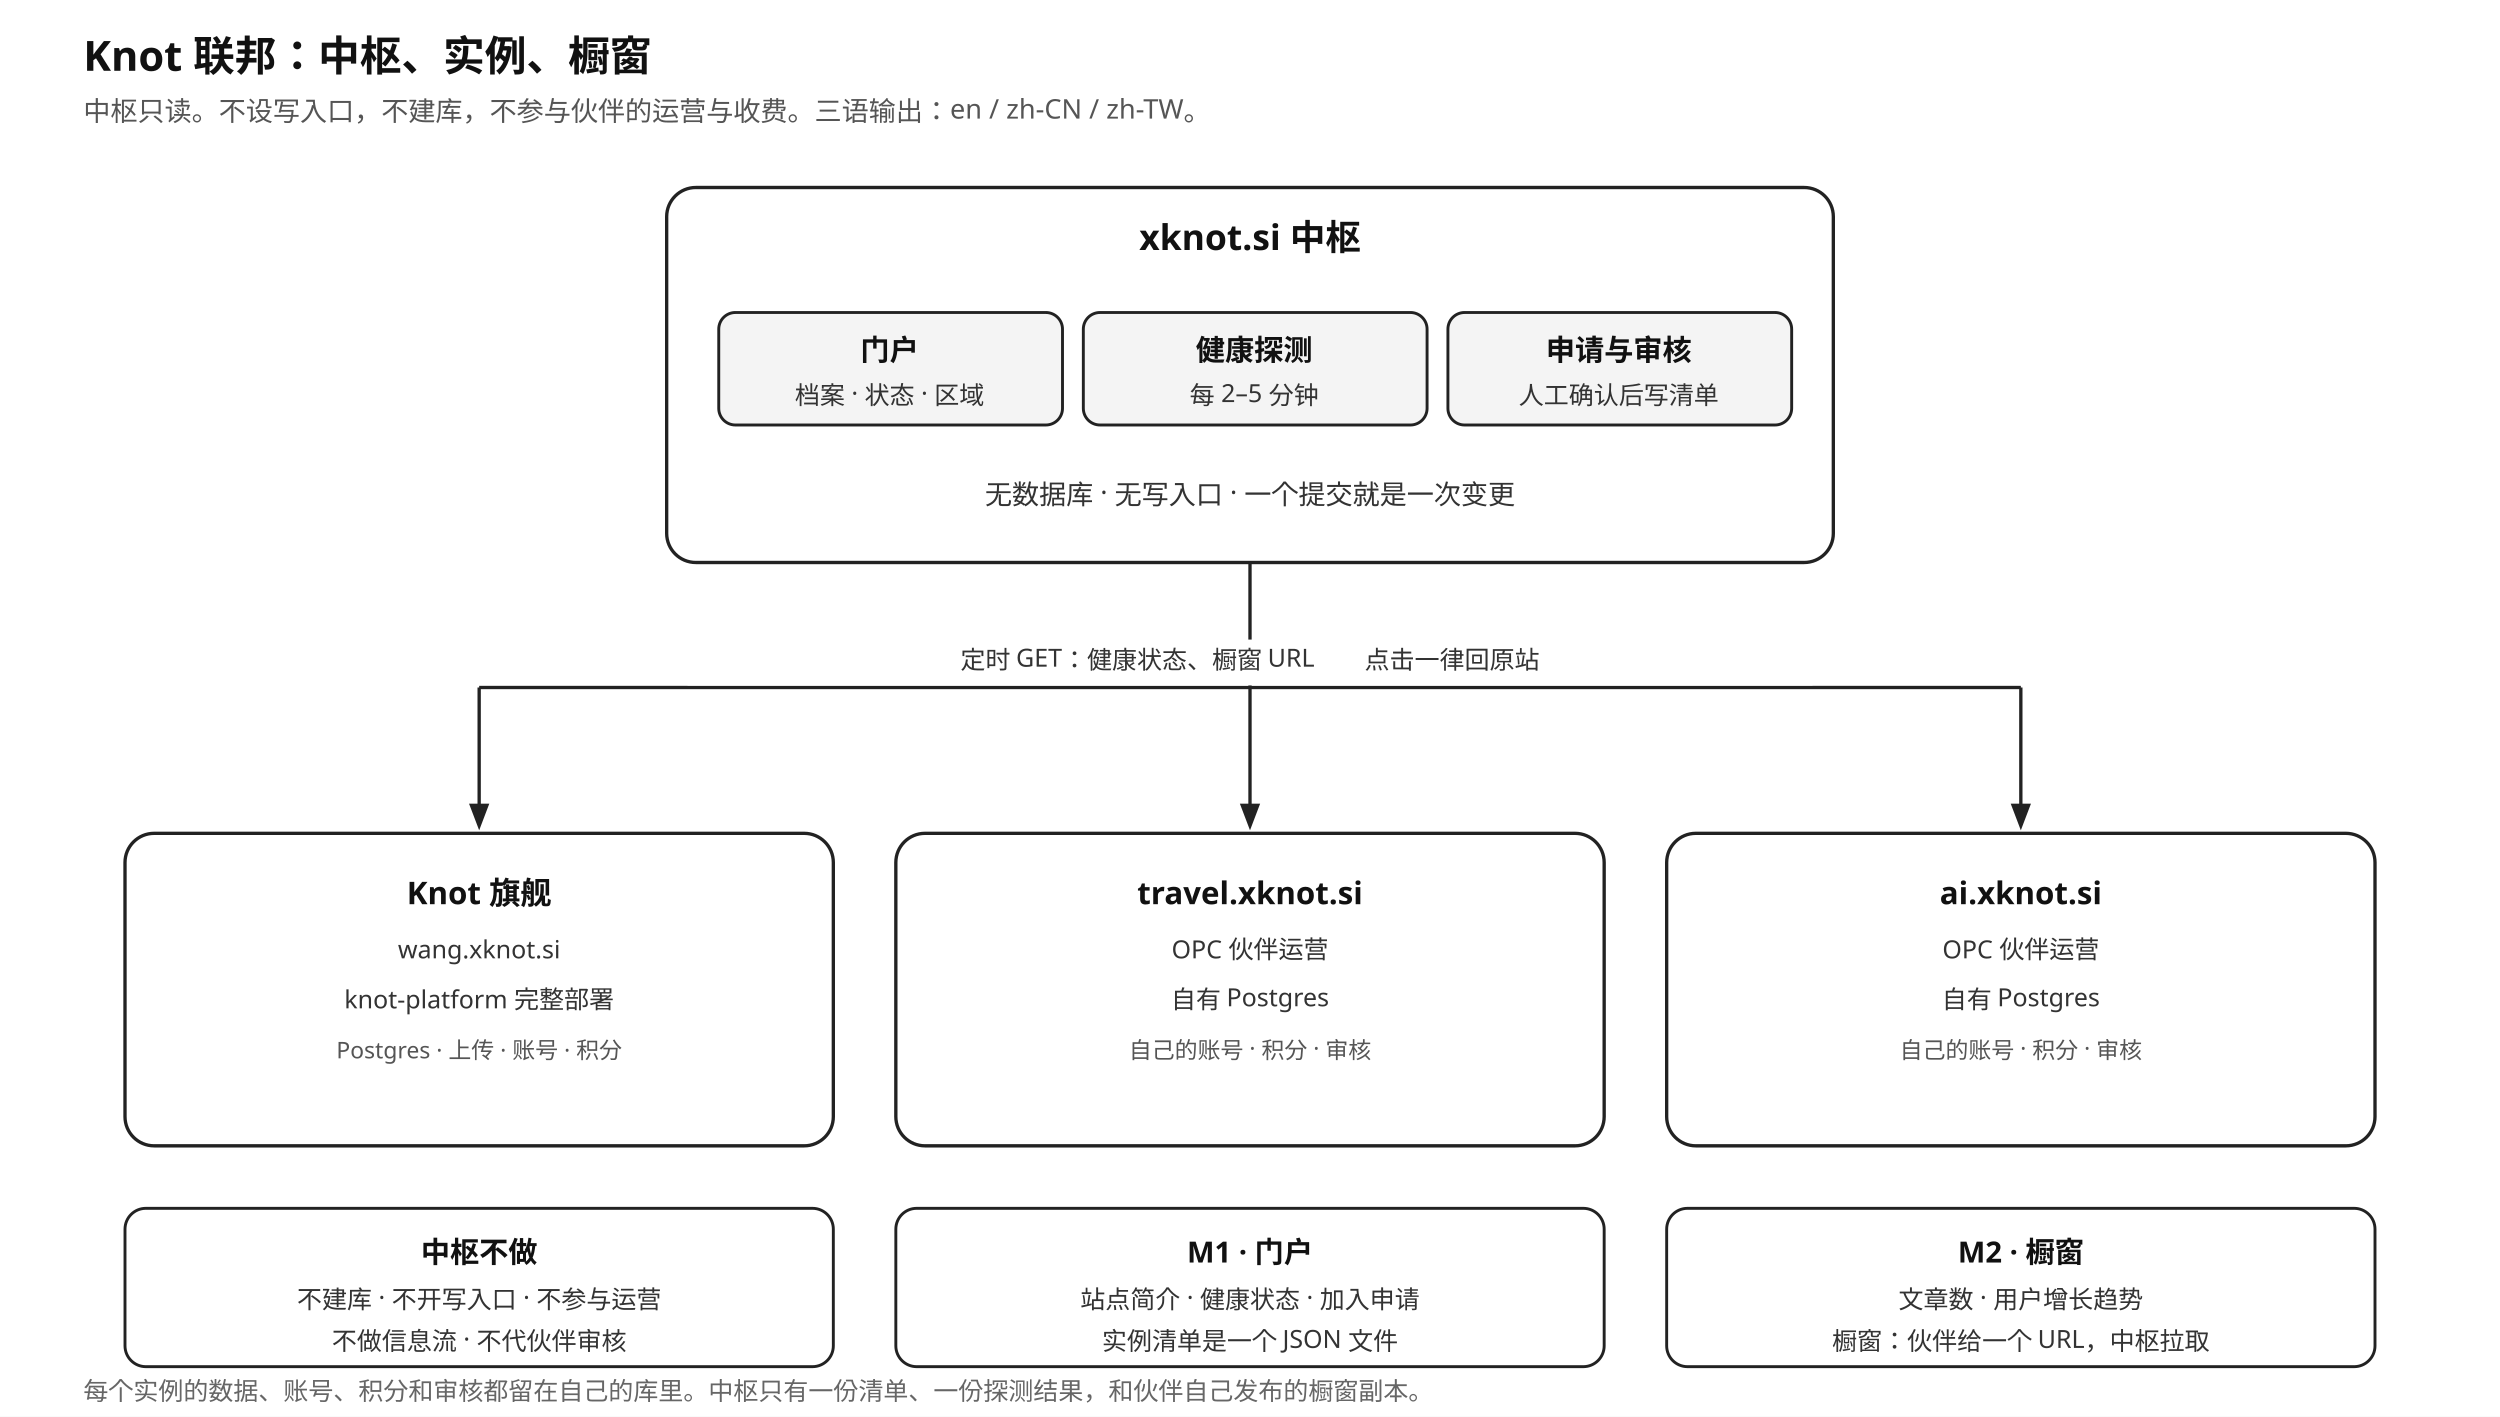
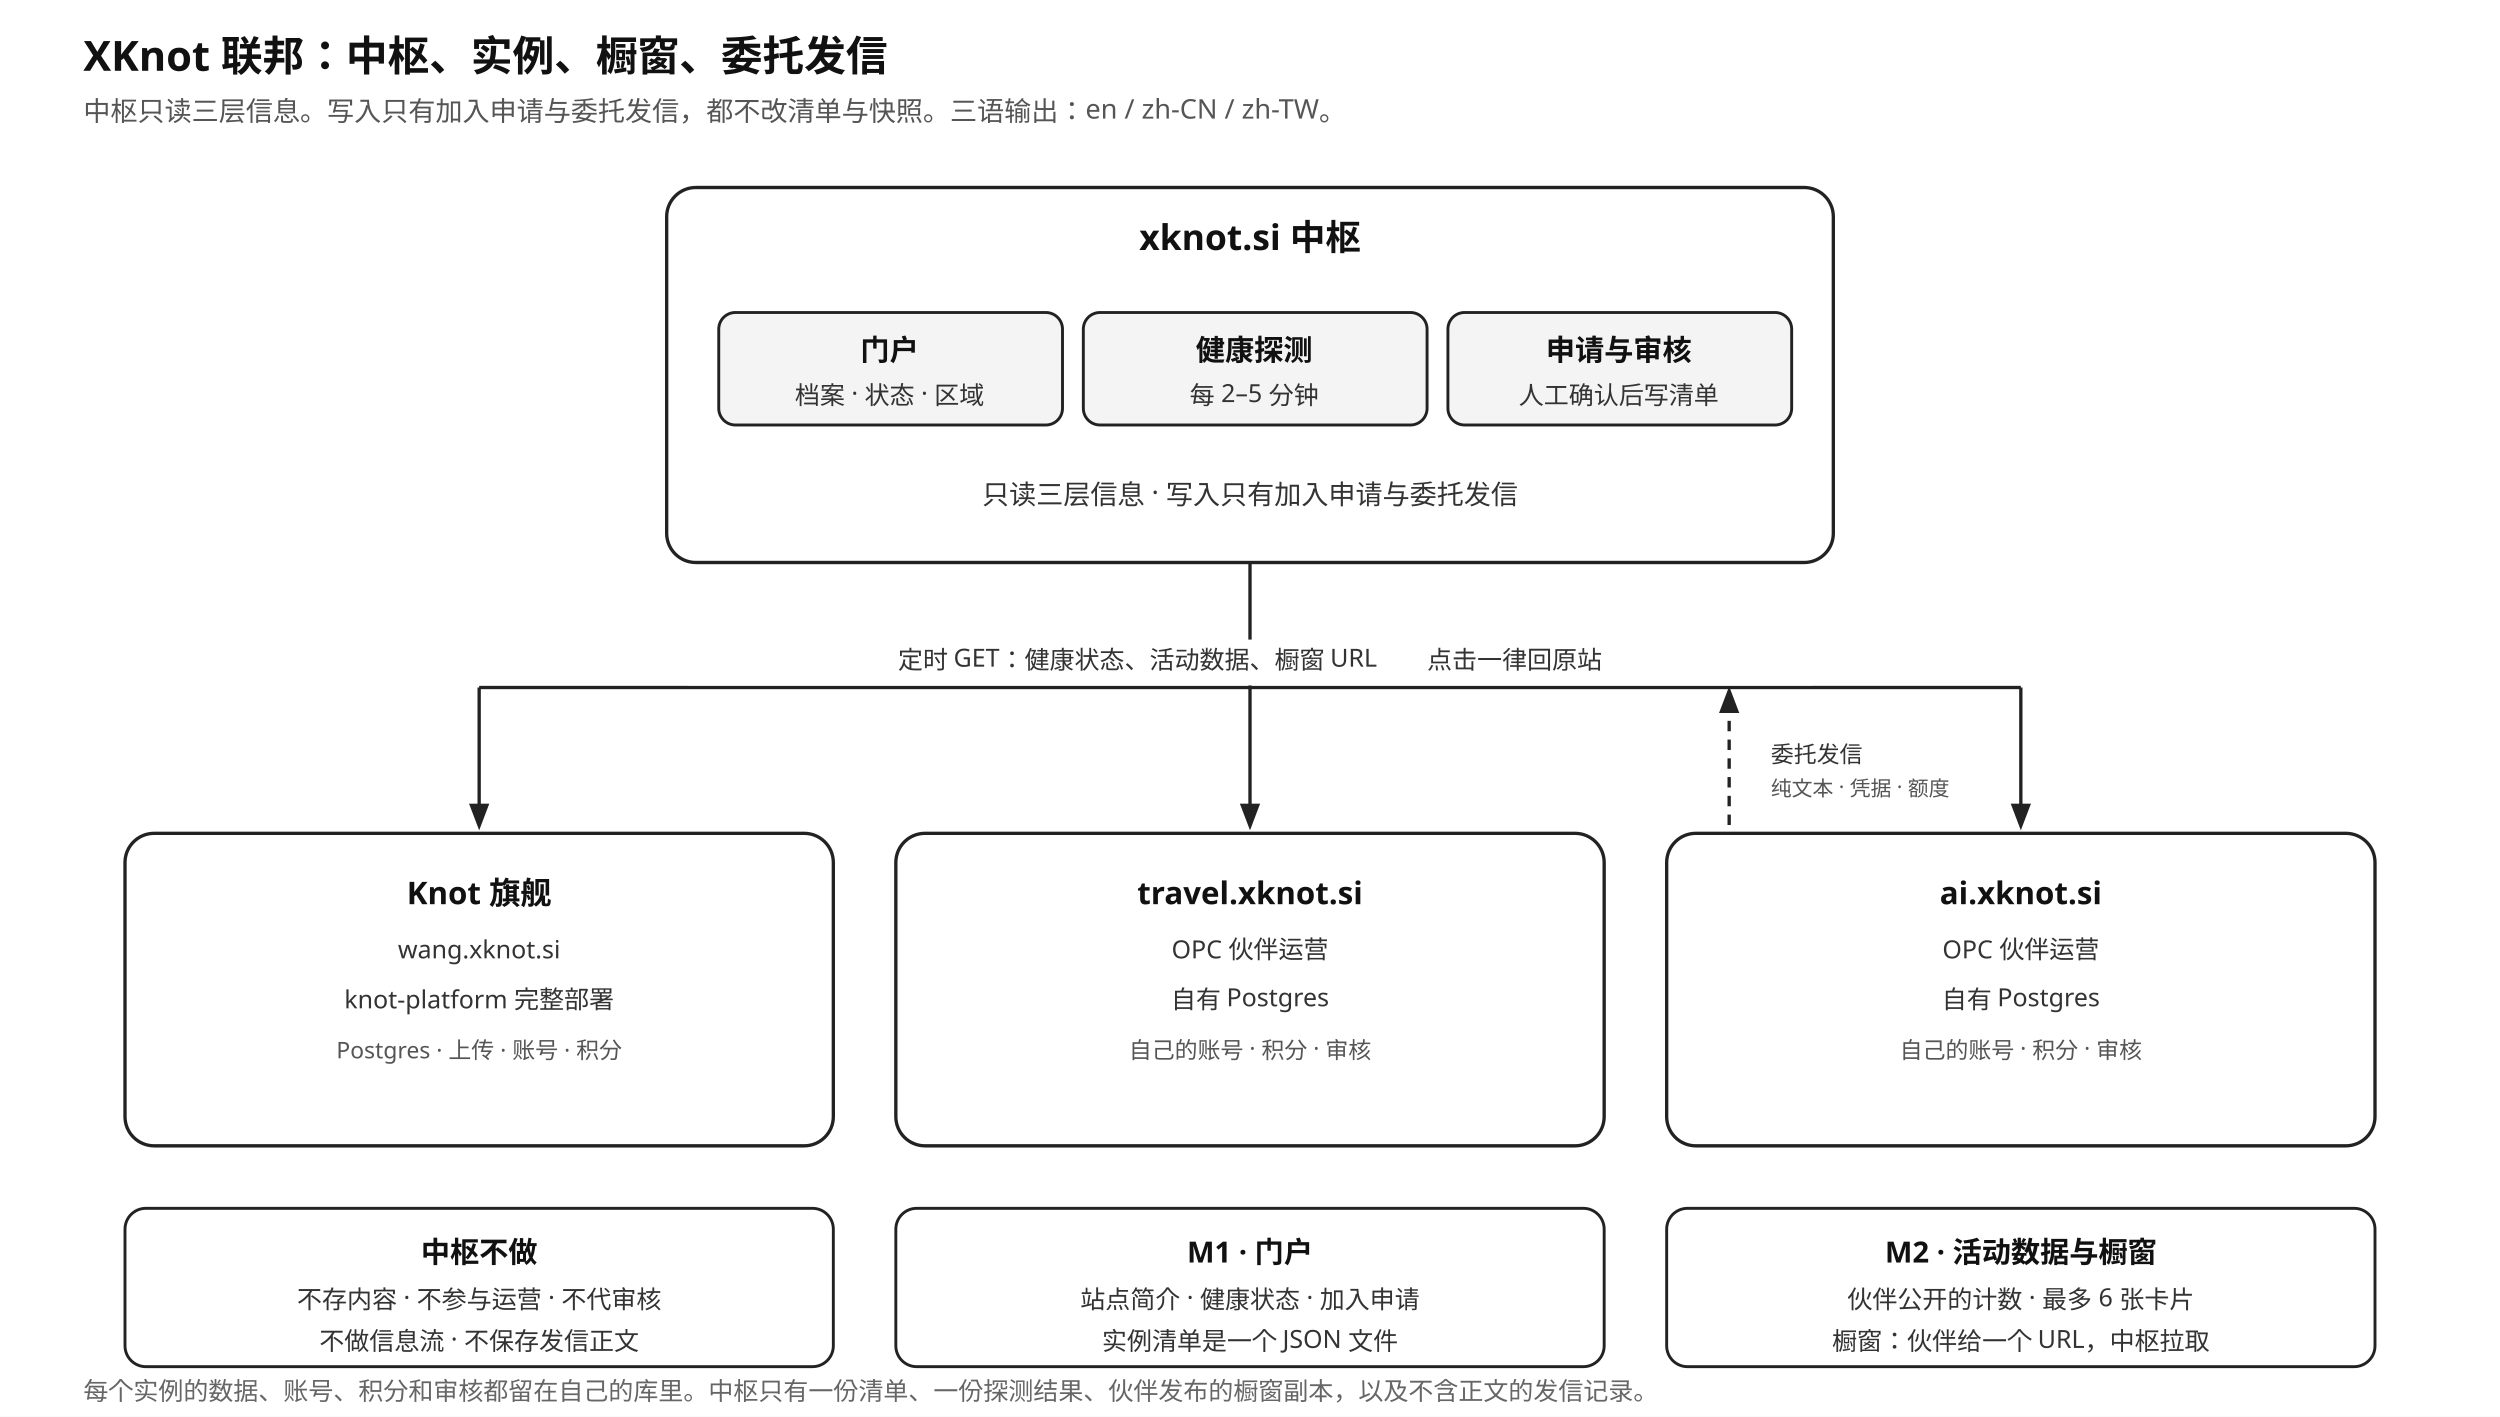
<svg xmlns="http://www.w3.org/2000/svg" width="1200" height="680" viewBox="0 0 1200 680">
  <defs>
    <marker id="arrow" viewBox="0 0 10 10" refX="8" refY="5" markerWidth="8" markerHeight="8" orient="auto">
      <path d="M 0 1.2 L 10 5 L 0 8.8 Z" fill="#222" />
    </marker>
  </defs>
  <rect width="1200" height="680" fill="#ffffff" />
  <rect x="320" y="90" width="560" height="180" rx="14" fill="#ffffff" stroke="#222" stroke-width="1.6" />
  <g fill="#f4f4f4" stroke="#222" stroke-width="1.4">
    <rect x="345" y="150" width="165" height="54" rx="8" />
    <rect x="520" y="150" width="165" height="54" rx="8" />
    <rect x="695" y="150" width="165" height="54" rx="8" />
  </g>
  <rect x="60" y="400" width="340" height="150" rx="14" fill="#ffffff" stroke="#222" stroke-width="1.6" />
  <rect x="430" y="400" width="340" height="150" rx="14" fill="#ffffff" stroke="#222" stroke-width="1.6" />
  <rect x="800" y="400" width="340" height="150" rx="14" fill="#ffffff" stroke="#222" stroke-width="1.6" />
  <g fill="none" stroke="#222" stroke-width="1.6">
    <line x1="600" y1="270" x2="600" y2="330" />
    <line x1="230" y1="330" x2="970" y2="330" />
    <line x1="230" y1="330" x2="230" y2="396" marker-end="url(#arrow)" />
    <line x1="600" y1="330" x2="600" y2="396" marker-end="url(#arrow)" />
    <line x1="970" y1="330" x2="970" y2="396" marker-end="url(#arrow)" />
+     <line x1="830" y1="396" x2="830" y2="332" stroke-dasharray="5 4" marker-end="url(#arrow)" />
  </g>
  <rect x="330" y="307" width="540" height="22" fill="#ffffff" />
  <rect x="60" y="580" width="340" height="76" rx="10" fill="#ffffff" stroke="#222" stroke-width="1.4" />
  <rect x="430" y="580" width="340" height="76" rx="10" fill="#ffffff" stroke="#222" stroke-width="1.4" />
  <rect x="800" y="580" width="340" height="76" rx="10" fill="#ffffff" stroke="#222" stroke-width="1.4" />
  <g font-family="PingFang SC, Hiragino Sans GB, sans-serif" text-anchor="middle">
    <text x="600" y="120" font-size="17" font-weight="600" fill="#111">xknot.si 中枢</text>
    <text x="427" y="173" font-size="14" font-weight="600" fill="#111">门户</text>
    <text x="427" y="194" font-size="12" fill="#333">档案 · 状态 · 区域</text>
    <text x="602" y="173" font-size="14" font-weight="600" fill="#111">健康探测</text>
    <text x="602" y="194" font-size="12" fill="#333">每 2–5 分钟</text>
    <text x="777" y="173" font-size="14" font-weight="600" fill="#111">申请与审核</text>
    <text x="777" y="194" font-size="12" fill="#333">人工确认后写清单</text>
-     <text x="600" y="242" font-size="13" fill="#333">无数据库 · 无写入口 · 一个提交就是一次变更</text>
+     <text x="600" y="242" font-size="13" fill="#333">只读三层信息 · 写入只有加入申请与委托发信</text>
    <text x="230" y="434" font-size="15" font-weight="600" fill="#111">Knot 旗舰</text>
    <text x="230" y="460" font-size="12" fill="#333">wang.xknot.si</text>
    <text x="230" y="484" font-size="12" fill="#333">knot-platform 完整部署</text>
    <text x="230" y="508" font-size="11" fill="#555">Postgres · 上传 · 账号 · 积分</text>
    <text x="600" y="434" font-size="15" font-weight="600" fill="#111">travel.xknot.si</text>
    <text x="600" y="460" font-size="12" fill="#333">OPC 伙伴运营</text>
    <text x="600" y="484" font-size="12" fill="#333">自有 Postgres</text>
    <text x="600" y="508" font-size="11" fill="#555">自己的账号 · 积分 · 审核</text>
    <text x="970" y="434" font-size="15" font-weight="600" fill="#111">ai.xknot.si</text>
    <text x="970" y="460" font-size="12" fill="#333">OPC 伙伴运营</text>
    <text x="970" y="484" font-size="12" fill="#333">自有 Postgres</text>
    <text x="970" y="508" font-size="11" fill="#555">自己的账号 · 积分 · 审核</text>
-     <text x="600" y="321" font-size="12" fill="#333">定时 GET：健康状态、橱窗 URL　　点击一律回原站</text>
+     <text x="600" y="321" font-size="12" fill="#333">定时 GET：健康状态、活动数据、橱窗 URL　　点击一律回原站</text>
+     <text x="850" y="366" font-size="11" fill="#333" text-anchor="start">委托发信</text>
+     <text x="850" y="382" font-size="10" fill="#555" text-anchor="start">纯文本 · 凭据 · 额度</text>
    <text x="230" y="606" font-size="14" font-weight="600" fill="#111">中枢不做</text>
-     <text x="230" y="628" font-size="12" fill="#333">不建库 · 不开写入口 · 不参与运营</text>
-     <text x="230" y="648" font-size="12" fill="#333">不做信息流 · 不代伙伴审核</text>
+     <text x="230" y="628" font-size="12" fill="#333">不存内容 · 不参与运营 · 不代审核</text>
+     <text x="230" y="648" font-size="12" fill="#333">不做信息流 · 不保存发信正文</text>
    <text x="600" y="606" font-size="14" font-weight="600" fill="#111">M1 · 门户</text>
    <text x="600" y="628" font-size="12" fill="#333">站点简介 · 健康状态 · 加入申请</text>
    <text x="600" y="648" font-size="12" fill="#333">实例清单是一个 JSON 文件</text>
-     <text x="970" y="606" font-size="14" font-weight="600" fill="#111">M2 · 橱窗</text>
-     <text x="970" y="628" font-size="12" fill="#333">文章数 · 用户增长趋势</text>
+     <text x="970" y="606" font-size="14" font-weight="600" fill="#111">M2 · 活动数据与橱窗</text>
+     <text x="970" y="628" font-size="12" fill="#333">伙伴公开的计数 · 最多 6 张卡片</text>
    <text x="970" y="648" font-size="12" fill="#333">橱窗：伙伴给一个 URL，中枢拉取</text>
  </g>
  <g font-family="PingFang SC, Hiragino Sans GB, sans-serif" text-anchor="start">
-     <text x="40" y="34" font-size="20" font-weight="600" fill="#111">Knot 联邦：中枢、实例、橱窗</text>
-     <text x="40" y="58" font-size="13" fill="#555">中枢只读。不设写入口，不建库，不参与伙伴的运营与收费。三语输出：en / zh-CN / zh-TW。</text>
-     <text x="40" y="672" font-size="12" fill="#666">每个实例的数据、账号、积分和审核都留在自己的库里。中枢只有一份清单、一份探测结果，和伙伴自己发布的橱窗副本。</text>
+     <text x="40" y="34" font-size="20" font-weight="600" fill="#111">XKnot 联邦：中枢、实例、橱窗、委托发信</text>
+     <text x="40" y="58" font-size="13" fill="#555">中枢只读三层信息。写入只有加入申请与委托发信，都不改清单与快照。三语输出：en / zh-CN / zh-TW。</text>
+     <text x="40" y="672" font-size="12" fill="#666">每个实例的数据、账号、积分和审核都留在自己的库里。中枢只有一份清单、一份探测结果、伙伴发布的橱窗副本，以及不含正文的发信记录。</text>
  </g>
</svg>
